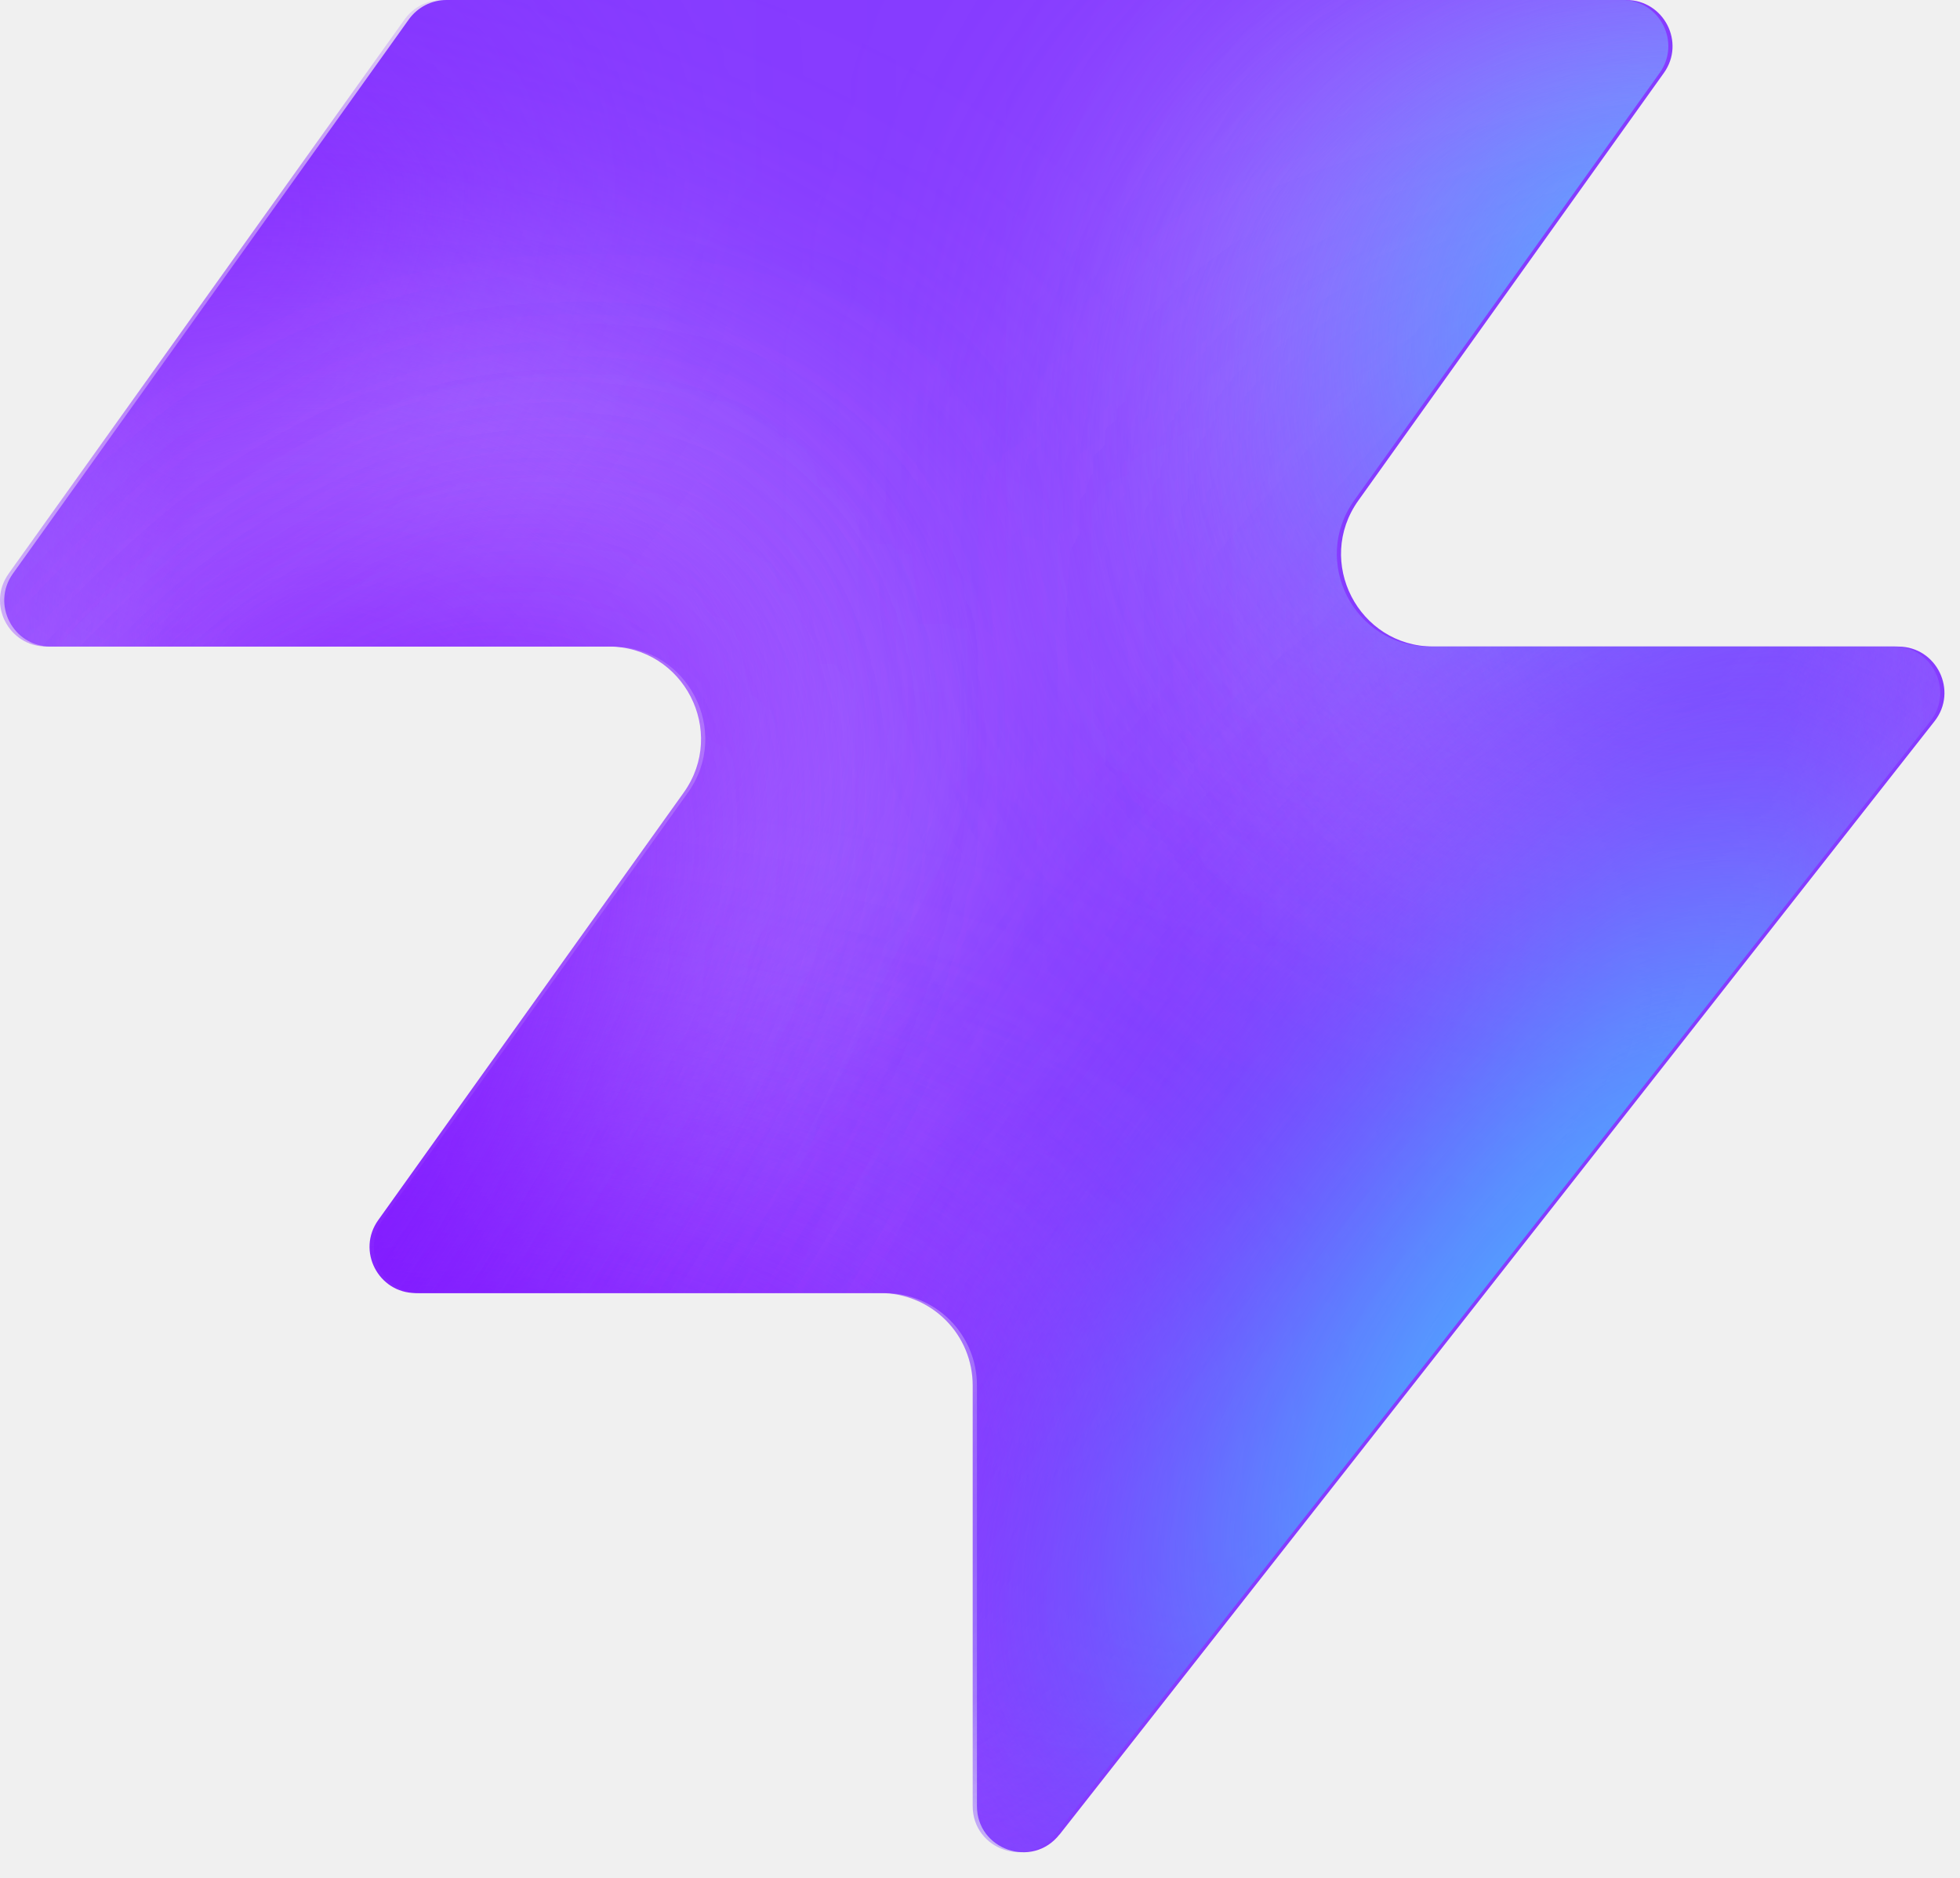
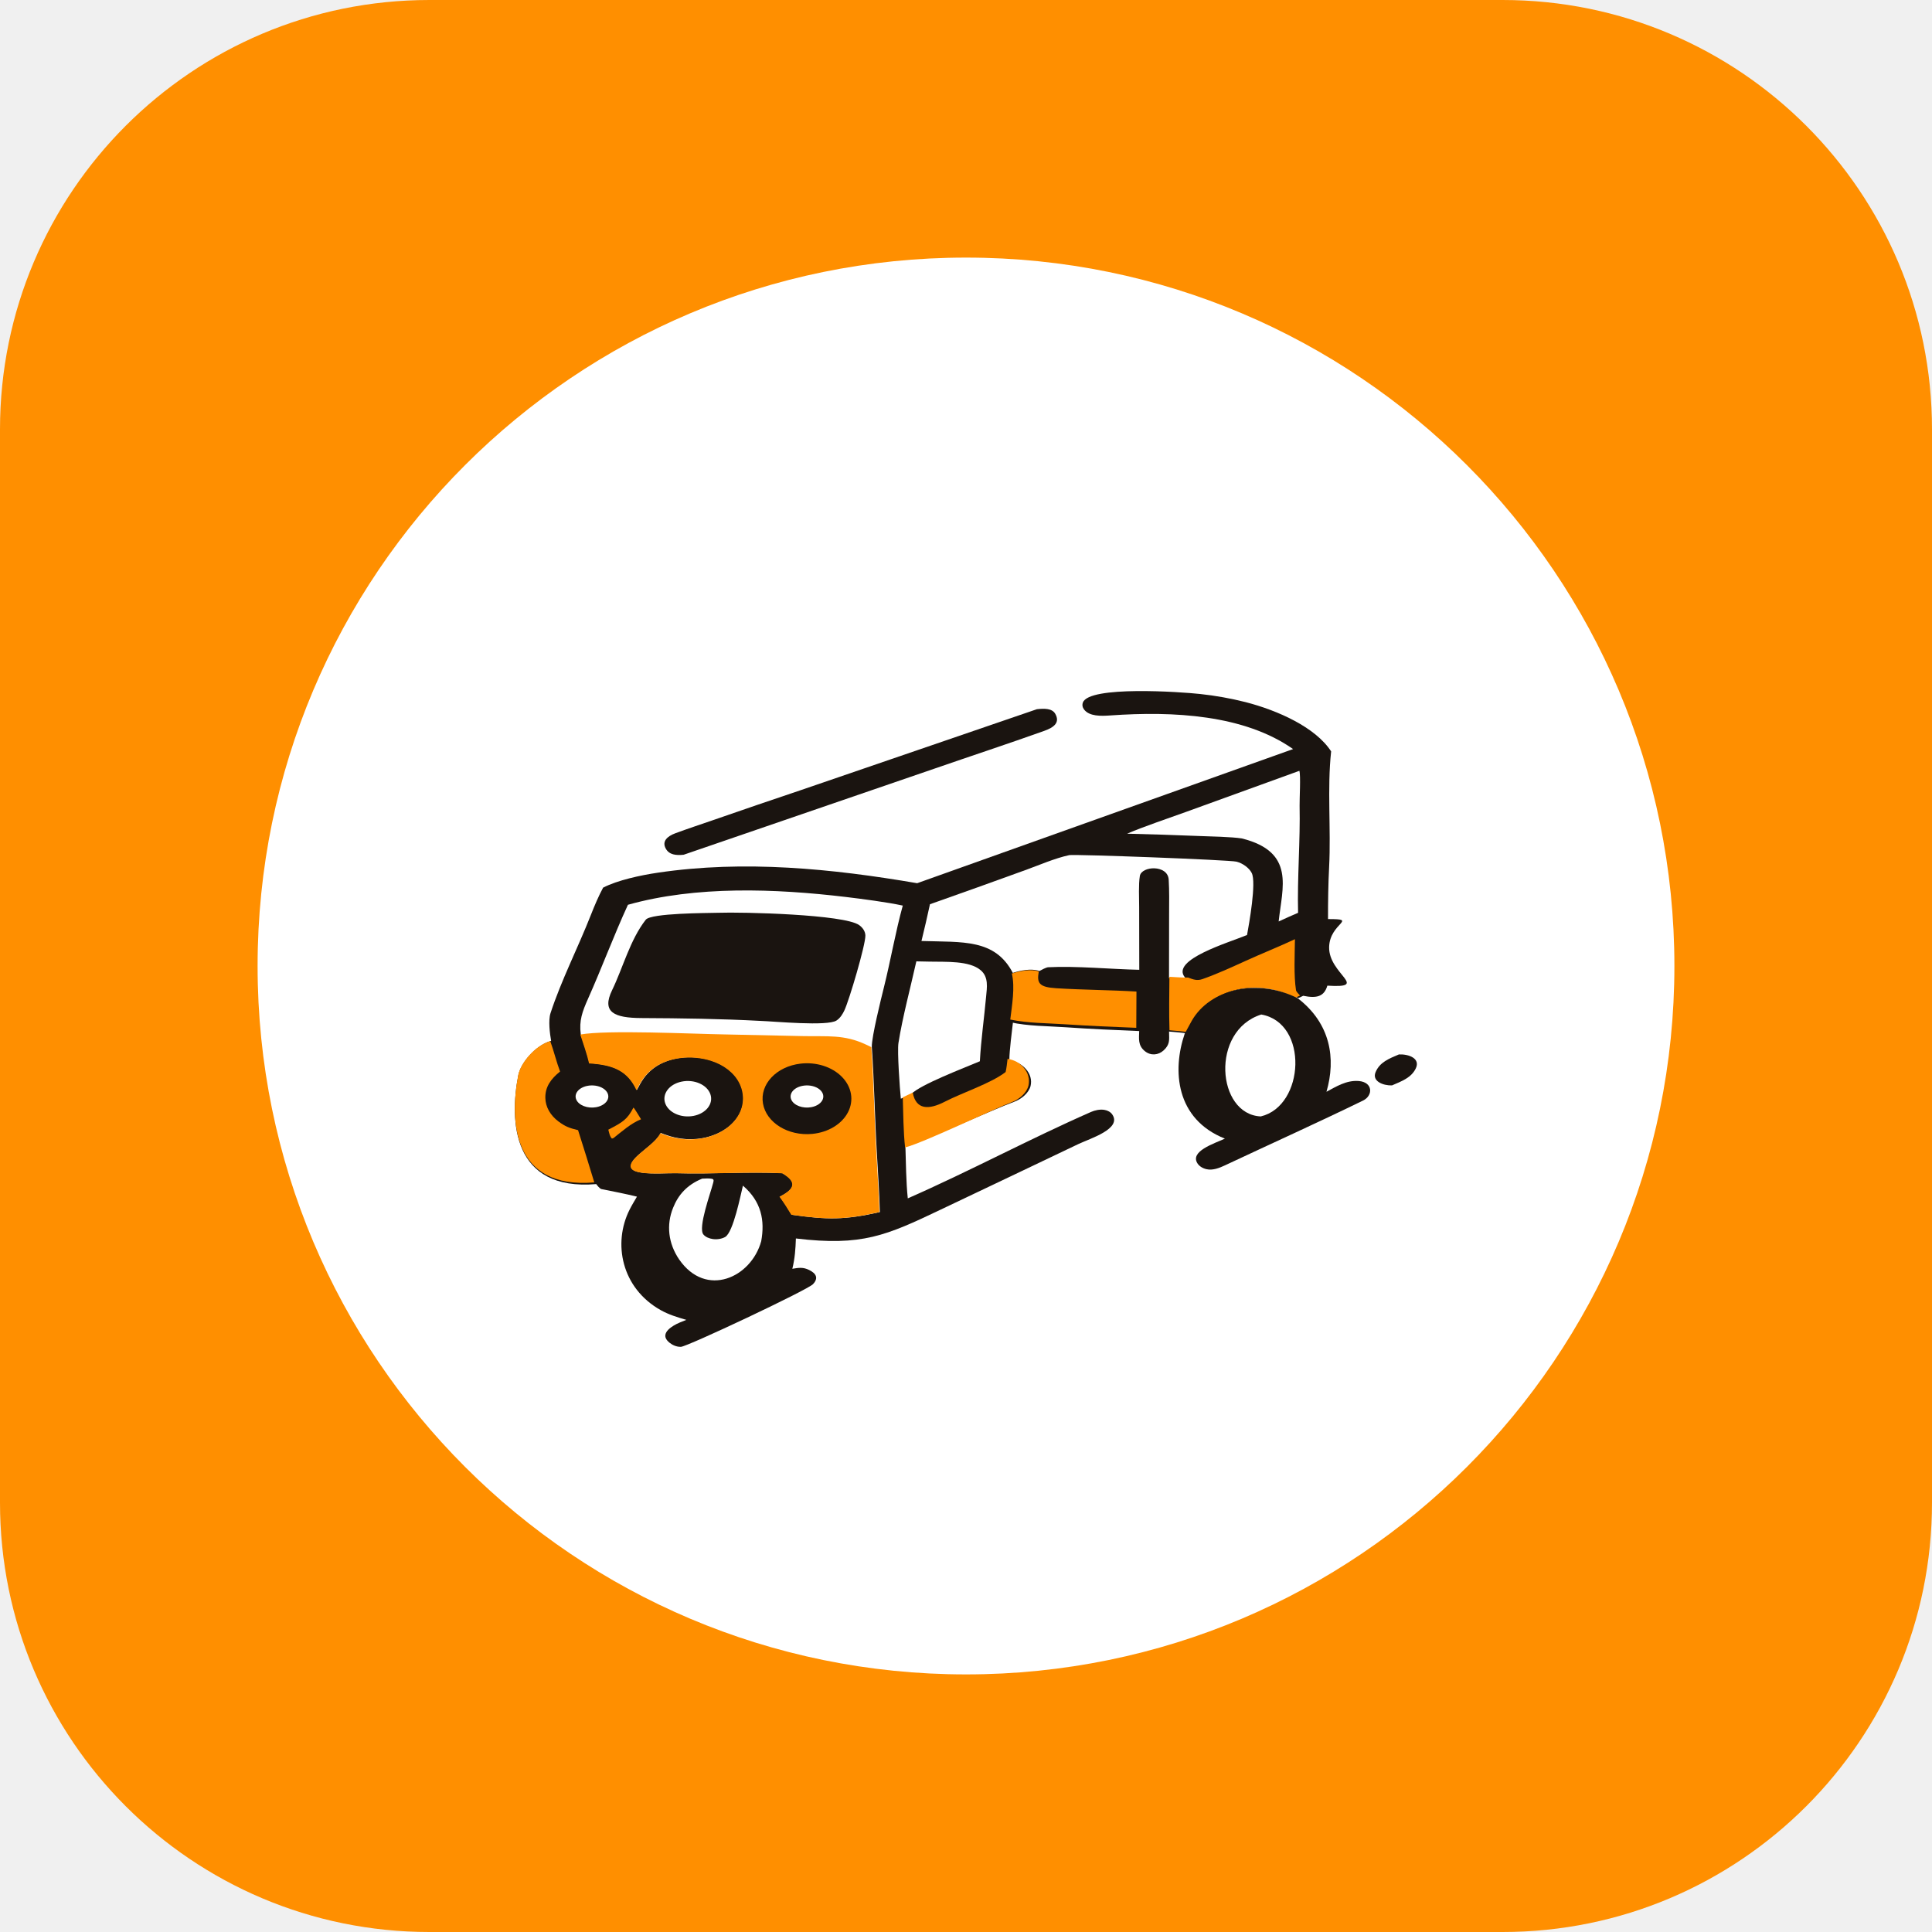
- <svg xmlns="http://www.w3.org/2000/svg" width="48" height="46" fill="none" viewBox="0 0 48 46">
-   <path fill="#863bff" d="M25.946 44.938c-.664.845-2.021.375-2.021-.698V33.937a2.26 2.26 0 0 0-2.262-2.262H10.287c-.92 0-1.456-1.04-.92-1.788l7.48-10.471c1.07-1.497 0-3.578-1.842-3.578H1.237c-.92 0-1.456-1.04-.92-1.788L10.013.474c.214-.297.556-.474.92-.474h28.894c.92 0 1.456 1.04.92 1.788l-7.48 10.471c-1.07 1.498 0 3.579 1.842 3.579h11.377c.943 0 1.473 1.088.89 1.83L25.947 44.94z" style="fill:#863bff;fill:color(display-p3 .525 .23 1);fill-opacity:1" />
-   <mask id="a" width="48" height="46" x="0" y="0" maskUnits="userSpaceOnUse" style="mask-type:alpha">
-     <path fill="#000" d="M25.842 44.938c-.664.844-2.021.375-2.021-.698V33.937a2.26 2.26 0 0 0-2.262-2.262H10.183c-.92 0-1.456-1.04-.92-1.788l7.48-10.471c1.07-1.498 0-3.579-1.842-3.579H1.133c-.92 0-1.456-1.04-.92-1.787L9.91.473c.214-.297.556-.474.92-.474h28.894c.92 0 1.456 1.04.92 1.788l-7.48 10.471c-1.07 1.498 0 3.578 1.842 3.578h11.377c.943 0 1.473 1.088.89 1.832L25.843 44.94z" style="fill:#000;fill-opacity:1" />
-   </mask>
-   <g mask="url(#a)">
-     <g filter="url(#b)">
-       <ellipse cx="5.508" cy="14.704" fill="#ede6ff" rx="5.508" ry="14.704" style="fill:#ede6ff;fill:color(display-p3 .927 .903 1);fill-opacity:1" transform="matrix(.00324 1 1 -.00324 -4.47 31.516)" />
-     </g>
-     <g filter="url(#c)">
-       <ellipse cx="10.399" cy="29.851" fill="#ede6ff" rx="10.399" ry="29.851" style="fill:#ede6ff;fill:color(display-p3 .927 .903 1);fill-opacity:1" transform="matrix(.00324 1 1 -.00324 -39.328 7.883)" />
-     </g>
-     <g filter="url(#d)">
-       <ellipse cx="5.508" cy="30.487" fill="#7e14ff" rx="5.508" ry="30.487" style="fill:#7e14ff;fill:color(display-p3 .492 .077 1);fill-opacity:1" transform="rotate(89.814 -25.913 -14.639)scale(1 -1)" />
-     </g>
-     <g filter="url(#e)">
-       <ellipse cx="5.508" cy="30.599" fill="#7e14ff" rx="5.508" ry="30.599" style="fill:#7e14ff;fill:color(display-p3 .492 .077 1);fill-opacity:1" transform="rotate(89.814 -32.644 -3.334)scale(1 -1)" />
-     </g>
-     <g filter="url(#f)">
-       <ellipse cx="5.508" cy="30.599" fill="#7e14ff" rx="5.508" ry="30.599" style="fill:#7e14ff;fill:color(display-p3 .492 .077 1);fill-opacity:1" transform="matrix(.00324 1 1 -.00324 -34.34 30.47)" />
-     </g>
-     <g filter="url(#g)">
-       <ellipse cx="14.072" cy="22.078" fill="#ede6ff" rx="14.072" ry="22.078" style="fill:#ede6ff;fill:color(display-p3 .927 .903 1);fill-opacity:1" transform="rotate(93.35 24.506 48.493)scale(-1 1)" />
-     </g>
-     <g filter="url(#h)">
-       <ellipse cx="3.47" cy="21.501" fill="#7e14ff" rx="3.47" ry="21.501" style="fill:#7e14ff;fill:color(display-p3 .492 .077 1);fill-opacity:1" transform="rotate(89.009 28.708 47.59)scale(-1 1)" />
-     </g>
-     <g filter="url(#i)">
-       <ellipse cx="3.47" cy="21.501" fill="#7e14ff" rx="3.47" ry="21.501" style="fill:#7e14ff;fill:color(display-p3 .492 .077 1);fill-opacity:1" transform="rotate(89.009 28.708 47.59)scale(-1 1)" />
-     </g>
-     <g filter="url(#j)">
-       <ellipse cx=".387" cy="8.972" fill="#7e14ff" rx="4.407" ry="29.108" style="fill:#7e14ff;fill:color(display-p3 .492 .077 1);fill-opacity:1" transform="rotate(39.51 .387 8.972)" />
-     </g>
-     <g filter="url(#k)">
-       <ellipse cx="47.523" cy="-6.092" fill="#7e14ff" rx="4.407" ry="29.108" style="fill:#7e14ff;fill:color(display-p3 .492 .077 1);fill-opacity:1" transform="rotate(37.892 47.523 -6.092)" />
-     </g>
-     <g filter="url(#l)">
-       <ellipse cx="41.412" cy="6.333" fill="#47bfff" rx="5.971" ry="9.665" style="fill:#47bfff;fill:color(display-p3 .28 .748 1);fill-opacity:1" transform="rotate(37.892 41.412 6.333)" />
-     </g>
-     <g filter="url(#m)">
-       <ellipse cx="-1.879" cy="38.332" fill="#7e14ff" rx="4.407" ry="29.108" style="fill:#7e14ff;fill:color(display-p3 .492 .077 1);fill-opacity:1" transform="rotate(37.892 -1.88 38.332)" />
-     </g>
-     <g filter="url(#n)">
-       <ellipse cx="-1.879" cy="38.332" fill="#7e14ff" rx="4.407" ry="29.108" style="fill:#7e14ff;fill:color(display-p3 .492 .077 1);fill-opacity:1" transform="rotate(37.892 -1.88 38.332)" />
-     </g>
-     <g filter="url(#o)">
-       <ellipse cx="35.651" cy="29.907" fill="#7e14ff" rx="4.407" ry="29.108" style="fill:#7e14ff;fill:color(display-p3 .492 .077 1);fill-opacity:1" transform="rotate(37.892 35.651 29.907)" />
-     </g>
-     <g filter="url(#p)">
-       <ellipse cx="38.418" cy="32.4" fill="#47bfff" rx="5.971" ry="15.297" style="fill:#47bfff;fill:color(display-p3 .28 .748 1);fill-opacity:1" transform="rotate(37.892 38.418 32.4)" />
-     </g>
+ <svg xmlns="http://www.w3.org/2000/svg" width="90" height="90" viewBox="0 0 90 90" fill="none">
+   <rect width="90" height="90" rx="20" fill="#FF8F00" />
+   <circle cx="45" cy="45" r="33" fill="white" />
+   <g transform="translate(20.5,26) scale(0.662)">
+     <path d="M60.026 13.436C56.59 11.022 51.626 10.754 47.156 11.07C46.517 11.115 45.691 11.144 45.318 10.652C45.204 10.505 45.173 10.329 45.233 10.164C45.66 8.963 52.137 9.411 53.493 9.561C54.578 9.678 55.646 9.87 56.686 10.133C58.957 10.719 61.607 11.905 62.703 13.6C62.419 16.2 62.698 19.09 62.562 21.718C62.5 22.908 62.481 24.212 62.484 25.399C64.658 25.396 62.599 25.652 62.562 27.372C62.521 29.276 65.46 30.272 62.437 30.084C62.215 30.846 61.697 30.996 60.74 30.797L60.393 30.96C57.648 29.534 54.349 30.269 53.078 32.532C52.9 32.849 52.757 33.141 52.587 33.452C52.385 33.399 51.486 33.33 51.237 33.308C51.248 33.794 51.294 34.119 50.866 34.523C50.501 34.867 49.983 34.917 49.578 34.584C49.08 34.175 49.174 33.679 49.183 33.166C47.5 33.097 45.825 33.018 44.147 32.9C42.836 32.807 41.592 32.826 40.327 32.546C40.241 33.345 40.064 34.575 40.059 35.338C40.557 35.415 40.923 35.619 41.216 35.94C41.532 36.292 41.653 36.726 41.552 37.146C41.43 37.635 40.917 38.068 40.383 38.262C38.939 38.786 34.045 41.027 32.744 41.34C32.783 42.502 32.79 43.913 32.913 45.052C37.253 43.147 41.46 40.882 45.806 38.971C46.077 38.852 46.435 38.772 46.747 38.825C46.983 38.863 47.185 38.98 47.298 39.143C48.006 40.155 45.749 40.837 44.923 41.227L40.245 43.458L35.217 45.849C31.398 47.669 29.69 48.433 25.039 47.874C25.014 48.615 24.968 49.273 24.789 50.007C25.247 49.93 25.548 49.883 25.972 50.092C26.19 50.2 26.397 50.346 26.452 50.549C26.504 50.739 26.387 50.943 26.24 51.092C25.825 51.515 17.397 55.485 16.95 55.499C16.64 55.51 16.347 55.373 16.141 55.205C15.969 55.064 15.832 54.883 15.851 54.683C15.878 54.402 16.167 54.172 16.437 54.006C16.703 53.841 17.029 53.723 17.33 53.602C16.688 53.415 16.089 53.233 15.527 52.917C12.755 51.361 12.149 48.204 13.335 45.85C13.492 45.539 13.678 45.231 13.855 44.931C13.038 44.731 12.186 44.564 11.35 44.398C11.248 44.377 11.051 44.139 10.99 44.048C5.076 44.548 4.875 39.62 5.507 36.388C5.676 35.526 6.712 34.287 7.815 33.967C7.723 33.462 7.608 32.525 7.77 32.027C8.534 29.687 9.707 27.413 10.615 25.101C10.859 24.48 11.153 23.78 11.474 23.186C12.497 22.66 14.103 22.316 15.321 22.135C21.406 21.231 27.588 21.85 33.573 22.875L60.026 13.436Z" fill="#1A1410" />
+     <path d="M34.473 24.355C36.712 23.567 38.943 22.768 41.17 21.958C42.151 21.607 43.239 21.122 44.275 20.899C44.619 20.825 55.545 21.23 56.048 21.36C56.504 21.477 56.94 21.813 57.114 22.155C57.454 22.822 56.93 25.728 56.786 26.519C55.535 27.045 51.358 28.261 52.421 29.509L52.467 29.564C52.475 29.575 52.485 29.585 52.495 29.596C52.161 29.609 51.49 29.56 51.13 29.541C51.123 30.817 51.093 32.147 51.135 33.417C51.146 33.904 51.193 34.229 50.763 34.634C50.397 34.98 49.878 35.029 49.472 34.696C48.973 34.286 49.067 33.789 49.076 33.275C47.388 33.206 45.709 33.127 44.026 33.008C42.712 32.916 41.465 32.934 40.197 32.654C40.317 31.593 40.542 30.227 40.308 29.195C39.046 26.778 36.789 27.034 33.876 26.941C34.087 26.081 34.286 25.219 34.473 24.355Z" fill="white" />
+     <path d="M49.202 28.968L49.194 24.555C49.193 23.923 49.144 22.958 49.242 22.368C49.362 21.653 51.211 21.554 51.273 22.628C51.32 23.424 51.305 24.213 51.301 25.011L51.295 29.555C51.287 30.827 51.257 32.154 51.3 33.421C51.31 33.907 51.358 34.231 50.92 34.635C50.545 34.98 50.015 35.029 49.6 34.697C49.09 34.288 49.187 33.792 49.196 33.279C47.471 33.21 45.756 33.132 44.037 33.013C42.694 32.921 41.42 32.939 40.124 32.66C40.247 31.602 40.477 30.239 40.237 29.209C40.779 29.017 41.611 28.85 42.178 29.052C42.314 28.977 42.65 28.795 42.797 28.788C44.773 28.687 47.214 28.927 49.202 28.968Z" fill="#1A1410" />
+     <path d="M40.235 29.231C40.764 29.051 41.577 28.894 42.132 29.083C41.983 29.899 42.138 30.19 43.362 30.266C45.234 30.382 47.135 30.387 49.004 30.499L48.991 33.051C47.306 32.986 45.629 32.912 43.948 32.801C42.636 32.714 41.391 32.731 40.124 32.469C40.244 31.476 40.469 30.197 40.235 29.231Z" fill="#FF8F00" />
+     <path d="M33.515 28.374L34.465 28.393C35.589 28.418 37.243 28.315 38.04 28.996C38.618 29.478 38.48 30.239 38.425 30.844C38.288 32.363 38.067 33.882 37.985 35.404C36.81 35.902 33.84 37.029 33.15 37.712L32.423 38.039C32.35 37.311 32.164 34.708 32.256 34.117C32.539 32.317 33.11 30.191 33.515 28.374Z" fill="white" />
+     <path d="M7.754 33.986C8.008 34.688 8.191 35.456 8.444 36.127C7.781 36.657 7.395 37.219 7.408 37.979C7.417 38.609 7.753 39.21 8.339 39.646C8.8 39.99 9.111 40.112 9.71 40.252C10.1 41.475 10.482 42.701 10.853 43.929C5.08 44.422 4.884 39.561 5.501 36.374C5.666 35.523 6.677 34.302 7.754 33.986Z" fill="#FF8F00" />
+     <path d="M52.639 29.514C52.988 29.646 53.262 29.758 53.649 29.622C54.618 29.282 55.694 28.793 56.616 28.372C57.771 27.843 59.027 27.345 60.156 26.815C60.144 27.877 60.067 29.355 60.231 30.408C60.245 30.499 60.436 30.7 60.516 30.781L60.18 30.939C57.526 29.553 54.336 30.268 53.107 32.468C52.935 32.776 52.797 33.06 52.633 33.362C52.438 33.311 51.569 33.244 51.328 33.222C51.287 31.989 51.316 30.699 51.323 29.461C51.67 29.479 52.316 29.527 52.639 29.514Z" fill="#FF8F00" />
+     <path d="M39.934 35.233C40.425 35.313 40.786 35.525 41.075 35.859C41.386 36.224 41.505 36.675 41.406 37.112C41.285 37.619 40.78 38.069 40.254 38.271C38.831 38.816 34.007 41.144 32.724 41.469C32.603 40.431 32.592 39.003 32.56 37.943L33.261 37.608C33.485 38.828 34.386 38.834 35.517 38.25C36.753 37.613 38.758 36.963 39.796 36.163C39.861 35.917 39.9 35.495 39.934 35.233Z" fill="#FF8F00" />
+     <path d="M13.22 24.393C18.016 23.045 23.581 23.251 28.548 23.843C29.668 23.977 31.478 24.212 32.56 24.45C32.057 26.265 31.7 28.332 31.24 30.174C31.028 31.026 30.371 33.671 30.381 34.386C30.555 36.926 30.592 39.482 30.746 42.023C30.826 43.352 30.905 44.688 30.949 46.017C28.464 46.581 27.244 46.559 24.749 46.205C24.472 45.75 24.238 45.373 23.918 44.932C24.993 44.389 25.16 43.902 24.105 43.28C21.709 43.163 19.094 43.352 16.687 43.279C15.525 43.244 12.155 43.644 13.96 42.003C14.454 41.554 15.204 41.047 15.501 40.512L15.535 40.451C15.621 40.486 15.708 40.52 15.796 40.553C16.779 40.919 17.839 41.005 18.877 40.723C19.832 40.461 20.606 39.911 21.019 39.2C21.443 38.483 21.451 37.628 21.076 36.898C20.716 36.194 19.996 35.634 19.084 35.348C17.722 34.915 16.048 35.094 15.003 35.912C14.4 36.383 14.168 36.828 13.851 37.422C13.248 36.113 12.295 35.638 10.519 35.535C10.373 34.889 10.108 34.142 9.9 33.497C9.775 32.549 10.011 31.903 10.411 31.008C11.387 28.821 12.219 26.57 13.22 24.393Z" fill="white" />
+     <path d="M9.867 33.524C11.739 33.183 17.802 33.482 20.008 33.515L25.507 33.633C27.247 33.672 28.422 33.5 29.977 34.233L30.347 34.41C30.521 36.945 30.558 39.496 30.712 42.033C30.792 43.359 30.872 44.692 30.916 46.018C28.43 46.581 27.21 46.559 24.715 46.205C24.438 45.751 24.205 45.375 23.884 44.936C24.96 44.393 25.126 43.907 24.071 43.287C21.675 43.17 19.061 43.358 16.653 43.286C15.491 43.251 12.122 43.649 13.927 42.012C14.421 41.564 15.17 41.058 15.468 40.524L15.501 40.463C15.587 40.498 15.674 40.532 15.762 40.565C16.745 40.931 17.805 41.016 18.843 40.735C19.799 40.473 20.573 39.924 20.985 39.215C21.409 38.499 21.418 37.646 21.042 36.918C20.682 36.215 19.962 35.656 19.05 35.37C17.689 34.938 16.014 35.117 14.969 35.933C14.367 36.404 14.134 36.847 13.818 37.441C13.215 36.134 12.261 35.66 10.486 35.557C10.339 34.912 10.075 34.168 9.867 33.524Z" fill="#FF8F00" />
+     <path d="M25.36 35.572C26.474 35.44 27.59 35.797 28.282 36.506C28.974 37.215 29.135 38.166 28.703 38.996C28.271 39.826 27.313 40.407 26.195 40.515C24.498 40.68 22.95 39.725 22.722 38.373C22.493 37.02 23.669 35.772 25.36 35.572Z" fill="#1A1410" />
+     <path d="M25.477 37.139C25.873 37.056 26.304 37.123 26.606 37.315C26.908 37.507 27.034 37.794 26.936 38.067C26.839 38.339 26.533 38.556 26.134 38.633C25.528 38.75 24.895 38.515 24.715 38.106C24.535 37.697 24.875 37.265 25.477 37.139Z" fill="white" />
+     <path d="M19.539 24.956C21.306 24.892 28.438 25.071 29.49 25.822C29.759 26.014 29.925 26.283 29.929 26.561C29.937 27.232 28.79 31.107 28.452 31.824C28.336 32.07 28.165 32.363 27.896 32.537C27.252 32.957 23.509 32.596 22.525 32.563C19.788 32.416 16.923 32.377 14.176 32.364C12.268 32.355 11.346 31.964 12.107 30.398C12.865 28.838 13.373 26.849 14.475 25.444C14.843 24.976 18.759 24.978 19.539 24.956Z" fill="#1A1410" />
+     <path d="M60.468 14.966C60.57 15.284 60.475 16.962 60.484 17.417C60.538 19.876 60.313 22.512 60.377 24.958C59.934 25.14 59.448 25.371 59.01 25.567C59.262 23.18 60.207 20.671 56.417 19.724C55.696 19.611 54.159 19.581 53.367 19.552C51.694 19.485 50.02 19.43 48.347 19.39C49.41 18.927 51.364 18.265 52.532 17.843L60.468 14.966Z" fill="white" />
+     <path d="M18.442 43.665C18.663 43.657 18.912 43.634 19.129 43.676C19.312 43.711 19.236 43.88 19.206 44C19.046 44.649 18.131 47.127 18.532 47.596C18.685 47.776 18.937 47.88 19.206 47.917C19.495 47.956 19.826 47.904 20.062 47.769C20.637 47.441 21.152 44.794 21.312 44.157C22.622 45.286 22.862 46.622 22.598 48.068C21.894 50.628 18.72 52.089 16.823 49.349C16.059 48.227 15.907 46.918 16.4 45.71C16.754 44.822 17.361 44.107 18.442 43.665Z" fill="white" />
+     <path d="M16.997 36.837C17.878 36.654 18.788 37.051 19.021 37.721C19.254 38.392 18.721 39.077 17.836 39.248C16.961 39.416 16.072 39.019 15.841 38.357C15.611 37.696 16.127 37.017 16.997 36.837Z" fill="white" />
+     <path d="M10.346 37.139C10.745 37.055 11.18 37.124 11.482 37.319C11.785 37.514 11.908 37.804 11.804 38.078C11.699 38.352 11.384 38.566 10.981 38.637C10.376 38.745 9.755 38.505 9.583 38.098C9.41 37.691 9.749 37.265 10.346 37.139Z" fill="white" />
+     <path d="M13.609 38.663C13.697 38.737 14.065 39.361 14.142 39.486C13.422 39.776 12.776 40.359 12.209 40.806L12.094 40.846C11.934 40.691 11.895 40.42 11.84 40.218C12.866 39.686 13.167 39.506 13.609 38.663Z" fill="#FF8F00" />
+     <path d="M52.394 33.479C52.568 33.167 52.713 32.873 52.895 32.556C54.193 30.284 57.561 29.546 60.363 30.977C62.661 32.749 63.055 35.204 62.375 37.551C63.045 37.195 63.774 36.726 64.643 36.794C65.655 36.875 65.664 37.821 64.948 38.17C61.743 39.732 58.46 41.212 55.22 42.734C54.848 42.909 54.37 43.103 53.928 42.998C53.659 42.936 53.435 42.794 53.306 42.604C52.734 41.748 54.449 41.202 55.228 40.849C51.751 39.467 51.522 36.035 52.394 33.479Z" fill="#1A1410" />
+     <path d="M57.786 32.115C61.13 32.698 60.851 38.551 57.751 39.286C54.645 39.146 54.191 33.249 57.786 32.115Z" fill="white" />
+     <path d="M41.996 10.631C42.489 10.576 43.061 10.556 43.288 10.951C43.644 11.573 43.196 11.912 42.516 12.155C39.983 13.06 37.331 13.932 34.792 14.812L17.138 20.873C16.598 20.925 16.129 20.88 15.884 20.443C15.602 19.938 15.965 19.579 16.557 19.36C17.423 19.039 18.316 18.747 19.197 18.441C21.25 17.727 23.31 17.023 25.376 16.329L41.996 10.631Z" fill="#1A1410" />
+     <path d="M67.474 34.923C68.165 34.893 68.995 35.201 68.662 35.903C68.346 36.566 67.676 36.803 66.985 37.103C66.361 37.124 65.563 36.809 65.831 36.17C66.121 35.475 66.758 35.226 67.474 34.923Z" fill="#1A1410" />
  </g>
-   <defs>
-     <filter id="b" width="60.045" height="41.654" x="-19.77" y="16.149" color-interpolation-filters="sRGB" filterUnits="userSpaceOnUse">
-       <feFlood flood-opacity="0" result="BackgroundImageFix" />
-       <feBlend in="SourceGraphic" in2="BackgroundImageFix" result="shape" />
-       <feGaussianBlur result="effect1_foregroundBlur_2002_17158" stdDeviation="7.659" />
-     </filter>
-     <filter id="c" width="90.34" height="51.437" x="-54.613" y="-7.533" color-interpolation-filters="sRGB" filterUnits="userSpaceOnUse">
-       <feFlood flood-opacity="0" result="BackgroundImageFix" />
-       <feBlend in="SourceGraphic" in2="BackgroundImageFix" result="shape" />
-       <feGaussianBlur result="effect1_foregroundBlur_2002_17158" stdDeviation="7.659" />
-     </filter>
-     <filter id="d" width="79.355" height="29.4" x="-49.64" y="2.03" color-interpolation-filters="sRGB" filterUnits="userSpaceOnUse">
-       <feFlood flood-opacity="0" result="BackgroundImageFix" />
-       <feBlend in="SourceGraphic" in2="BackgroundImageFix" result="shape" />
-       <feGaussianBlur result="effect1_foregroundBlur_2002_17158" stdDeviation="4.596" />
-     </filter>
-     <filter id="e" width="79.579" height="29.4" x="-45.045" y="20.029" color-interpolation-filters="sRGB" filterUnits="userSpaceOnUse">
-       <feFlood flood-opacity="0" result="BackgroundImageFix" />
-       <feBlend in="SourceGraphic" in2="BackgroundImageFix" result="shape" />
-       <feGaussianBlur result="effect1_foregroundBlur_2002_17158" stdDeviation="4.596" />
-     </filter>
-     <filter id="f" width="79.579" height="29.4" x="-43.513" y="21.178" color-interpolation-filters="sRGB" filterUnits="userSpaceOnUse">
-       <feFlood flood-opacity="0" result="BackgroundImageFix" />
-       <feBlend in="SourceGraphic" in2="BackgroundImageFix" result="shape" />
-       <feGaussianBlur result="effect1_foregroundBlur_2002_17158" stdDeviation="4.596" />
-     </filter>
-     <filter id="g" width="74.749" height="58.852" x="15.756" y="-17.901" color-interpolation-filters="sRGB" filterUnits="userSpaceOnUse">
-       <feFlood flood-opacity="0" result="BackgroundImageFix" />
-       <feBlend in="SourceGraphic" in2="BackgroundImageFix" result="shape" />
-       <feGaussianBlur result="effect1_foregroundBlur_2002_17158" stdDeviation="7.659" />
-     </filter>
-     <filter id="h" width="61.377" height="25.362" x="23.548" y="2.284" color-interpolation-filters="sRGB" filterUnits="userSpaceOnUse">
-       <feFlood flood-opacity="0" result="BackgroundImageFix" />
-       <feBlend in="SourceGraphic" in2="BackgroundImageFix" result="shape" />
-       <feGaussianBlur result="effect1_foregroundBlur_2002_17158" stdDeviation="4.596" />
-     </filter>
-     <filter id="i" width="61.377" height="25.362" x="23.548" y="2.284" color-interpolation-filters="sRGB" filterUnits="userSpaceOnUse">
-       <feFlood flood-opacity="0" result="BackgroundImageFix" />
-       <feBlend in="SourceGraphic" in2="BackgroundImageFix" result="shape" />
-       <feGaussianBlur result="effect1_foregroundBlur_2002_17158" stdDeviation="4.596" />
-     </filter>
-     <filter id="j" width="56.045" height="63.649" x="-27.636" y="-22.853" color-interpolation-filters="sRGB" filterUnits="userSpaceOnUse">
-       <feFlood flood-opacity="0" result="BackgroundImageFix" />
-       <feBlend in="SourceGraphic" in2="BackgroundImageFix" result="shape" />
-       <feGaussianBlur result="effect1_foregroundBlur_2002_17158" stdDeviation="4.596" />
-     </filter>
-     <filter id="k" width="54.814" height="64.646" x="20.116" y="-38.415" color-interpolation-filters="sRGB" filterUnits="userSpaceOnUse">
-       <feFlood flood-opacity="0" result="BackgroundImageFix" />
-       <feBlend in="SourceGraphic" in2="BackgroundImageFix" result="shape" />
-       <feGaussianBlur result="effect1_foregroundBlur_2002_17158" stdDeviation="4.596" />
-     </filter>
-     <filter id="l" width="33.541" height="35.313" x="24.641" y="-11.323" color-interpolation-filters="sRGB" filterUnits="userSpaceOnUse">
-       <feFlood flood-opacity="0" result="BackgroundImageFix" />
-       <feBlend in="SourceGraphic" in2="BackgroundImageFix" result="shape" />
-       <feGaussianBlur result="effect1_foregroundBlur_2002_17158" stdDeviation="4.596" />
-     </filter>
-     <filter id="m" width="54.814" height="64.646" x="-29.286" y="6.009" color-interpolation-filters="sRGB" filterUnits="userSpaceOnUse">
-       <feFlood flood-opacity="0" result="BackgroundImageFix" />
-       <feBlend in="SourceGraphic" in2="BackgroundImageFix" result="shape" />
-       <feGaussianBlur result="effect1_foregroundBlur_2002_17158" stdDeviation="4.596" />
-     </filter>
-     <filter id="n" width="54.814" height="64.646" x="-29.286" y="6.009" color-interpolation-filters="sRGB" filterUnits="userSpaceOnUse">
-       <feFlood flood-opacity="0" result="BackgroundImageFix" />
-       <feBlend in="SourceGraphic" in2="BackgroundImageFix" result="shape" />
-       <feGaussianBlur result="effect1_foregroundBlur_2002_17158" stdDeviation="4.596" />
-     </filter>
-     <filter id="o" width="54.814" height="64.646" x="8.244" y="-2.416" color-interpolation-filters="sRGB" filterUnits="userSpaceOnUse">
-       <feFlood flood-opacity="0" result="BackgroundImageFix" />
-       <feBlend in="SourceGraphic" in2="BackgroundImageFix" result="shape" />
-       <feGaussianBlur result="effect1_foregroundBlur_2002_17158" stdDeviation="4.596" />
-     </filter>
-     <filter id="p" width="39.409" height="43.623" x="18.713" y="10.588" color-interpolation-filters="sRGB" filterUnits="userSpaceOnUse">
-       <feFlood flood-opacity="0" result="BackgroundImageFix" />
-       <feBlend in="SourceGraphic" in2="BackgroundImageFix" result="shape" />
-       <feGaussianBlur result="effect1_foregroundBlur_2002_17158" stdDeviation="4.596" />
-     </filter>
-   </defs>
</svg>
